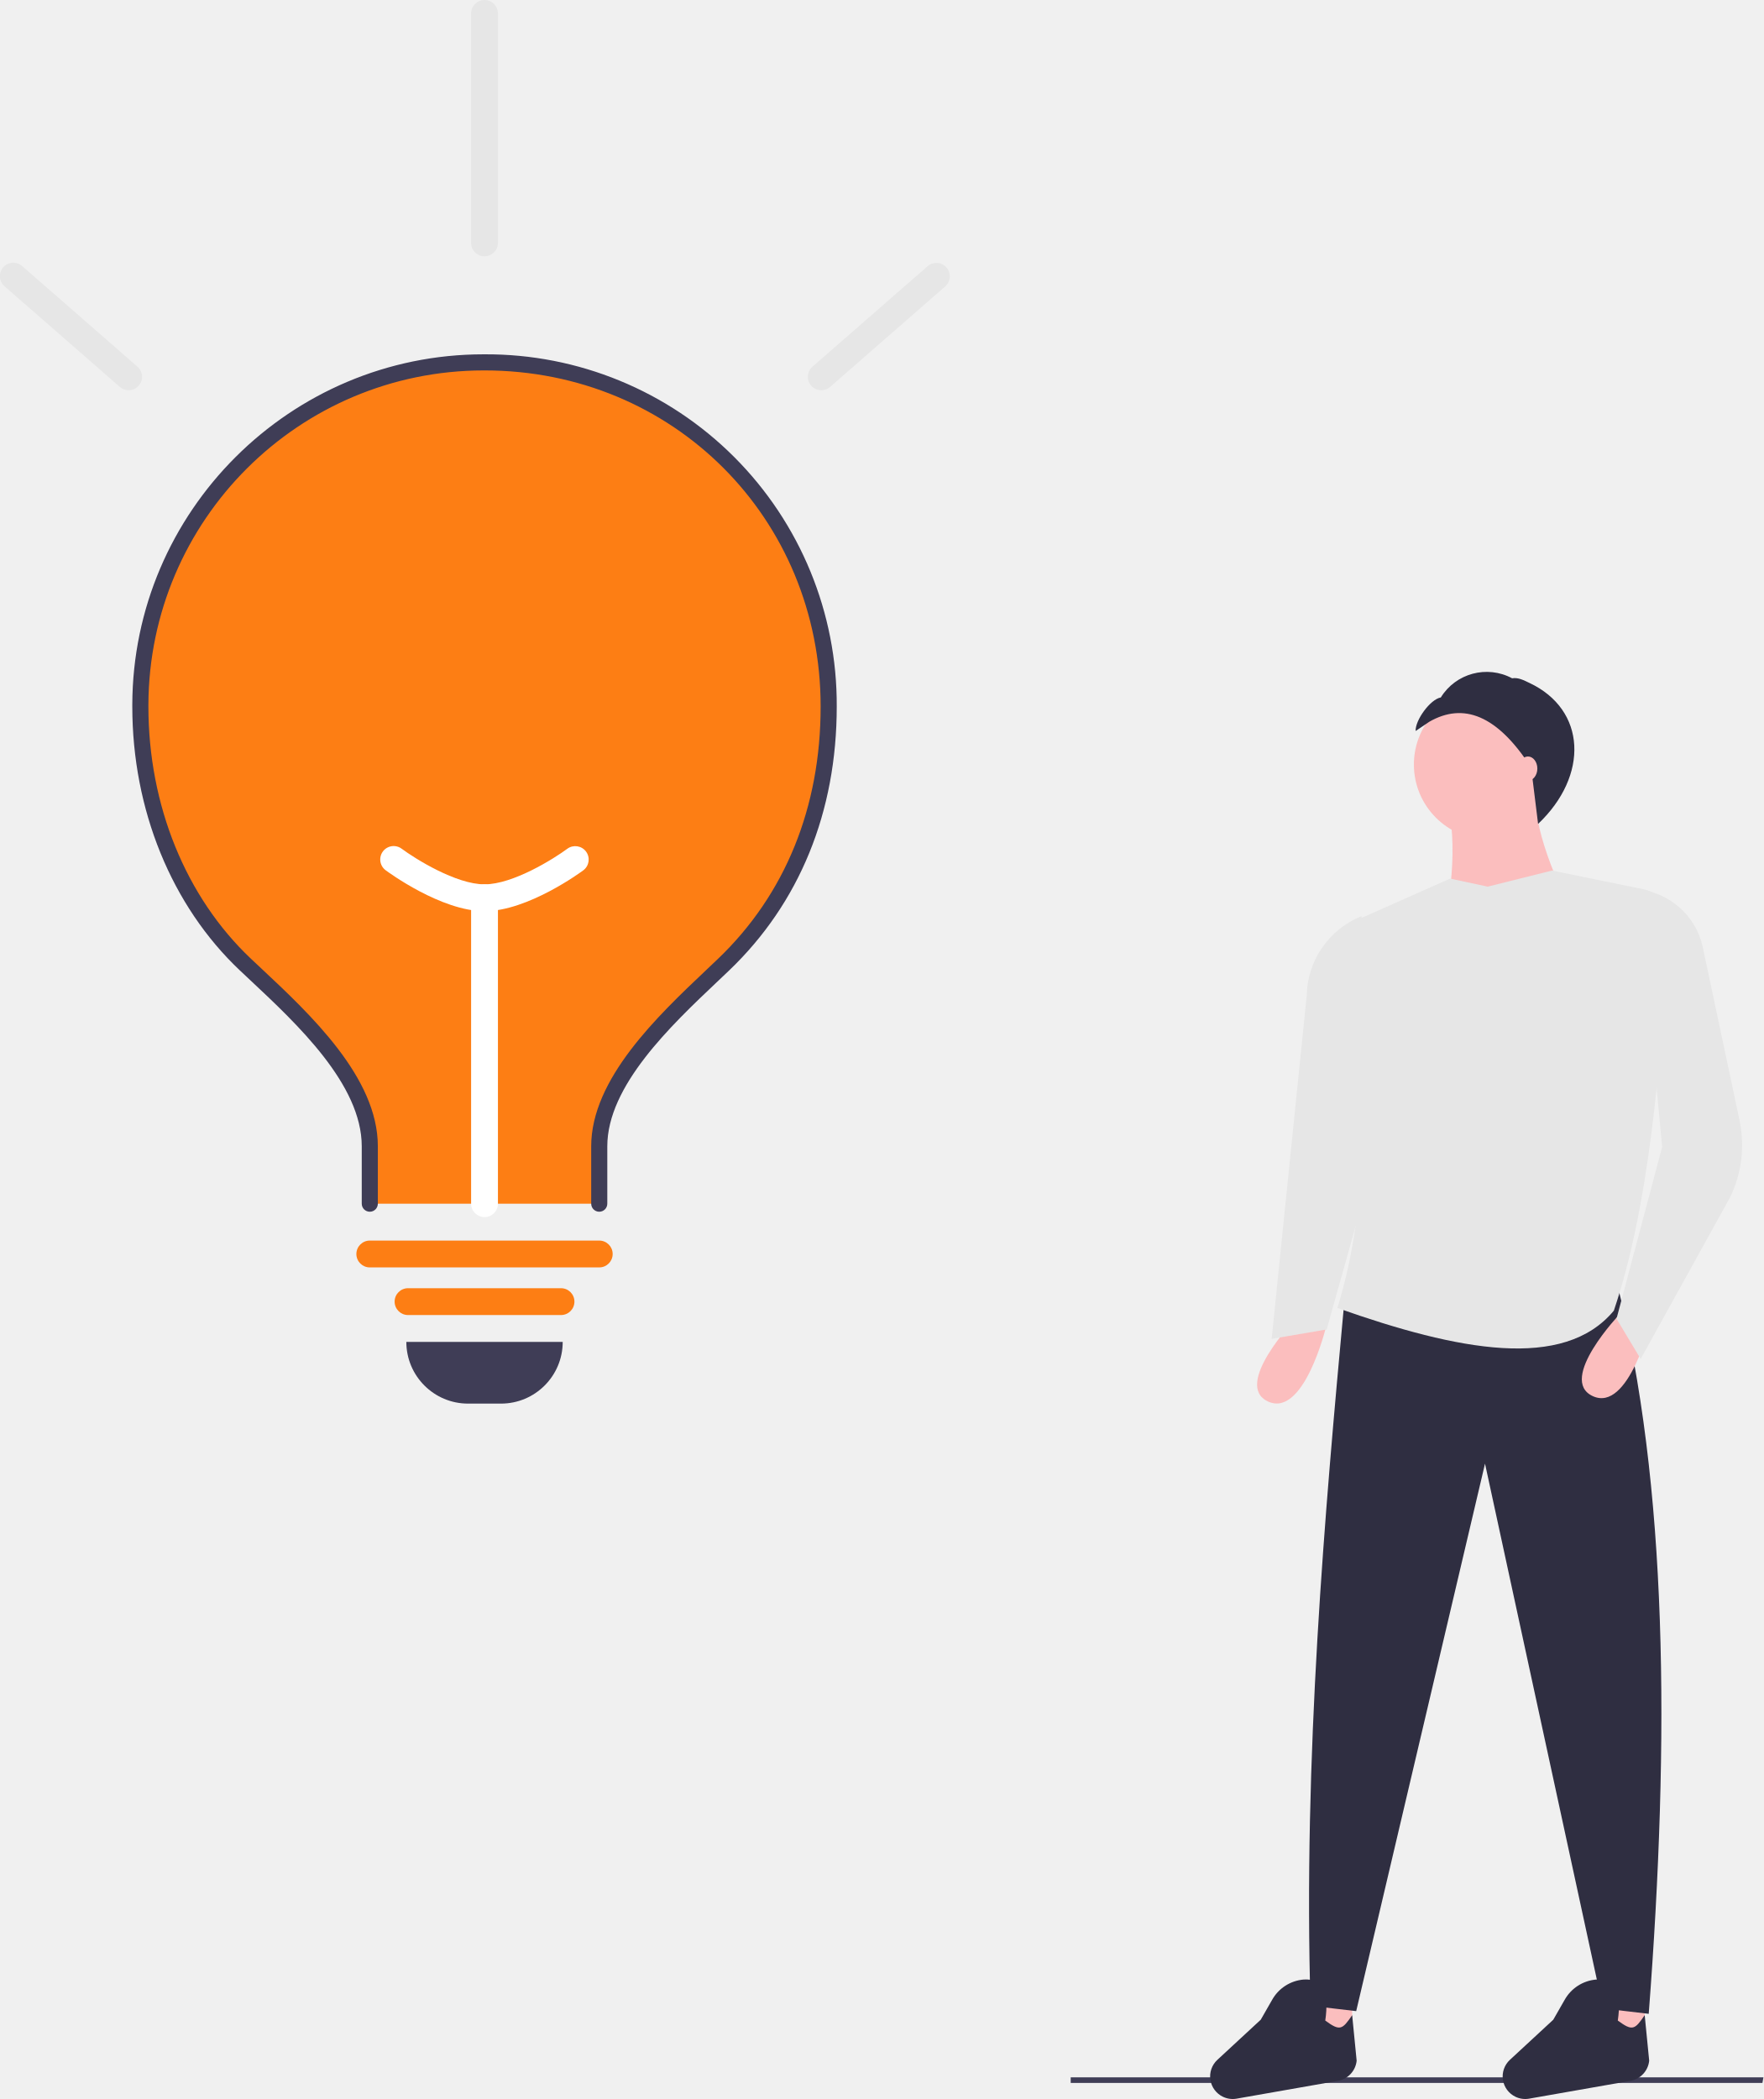
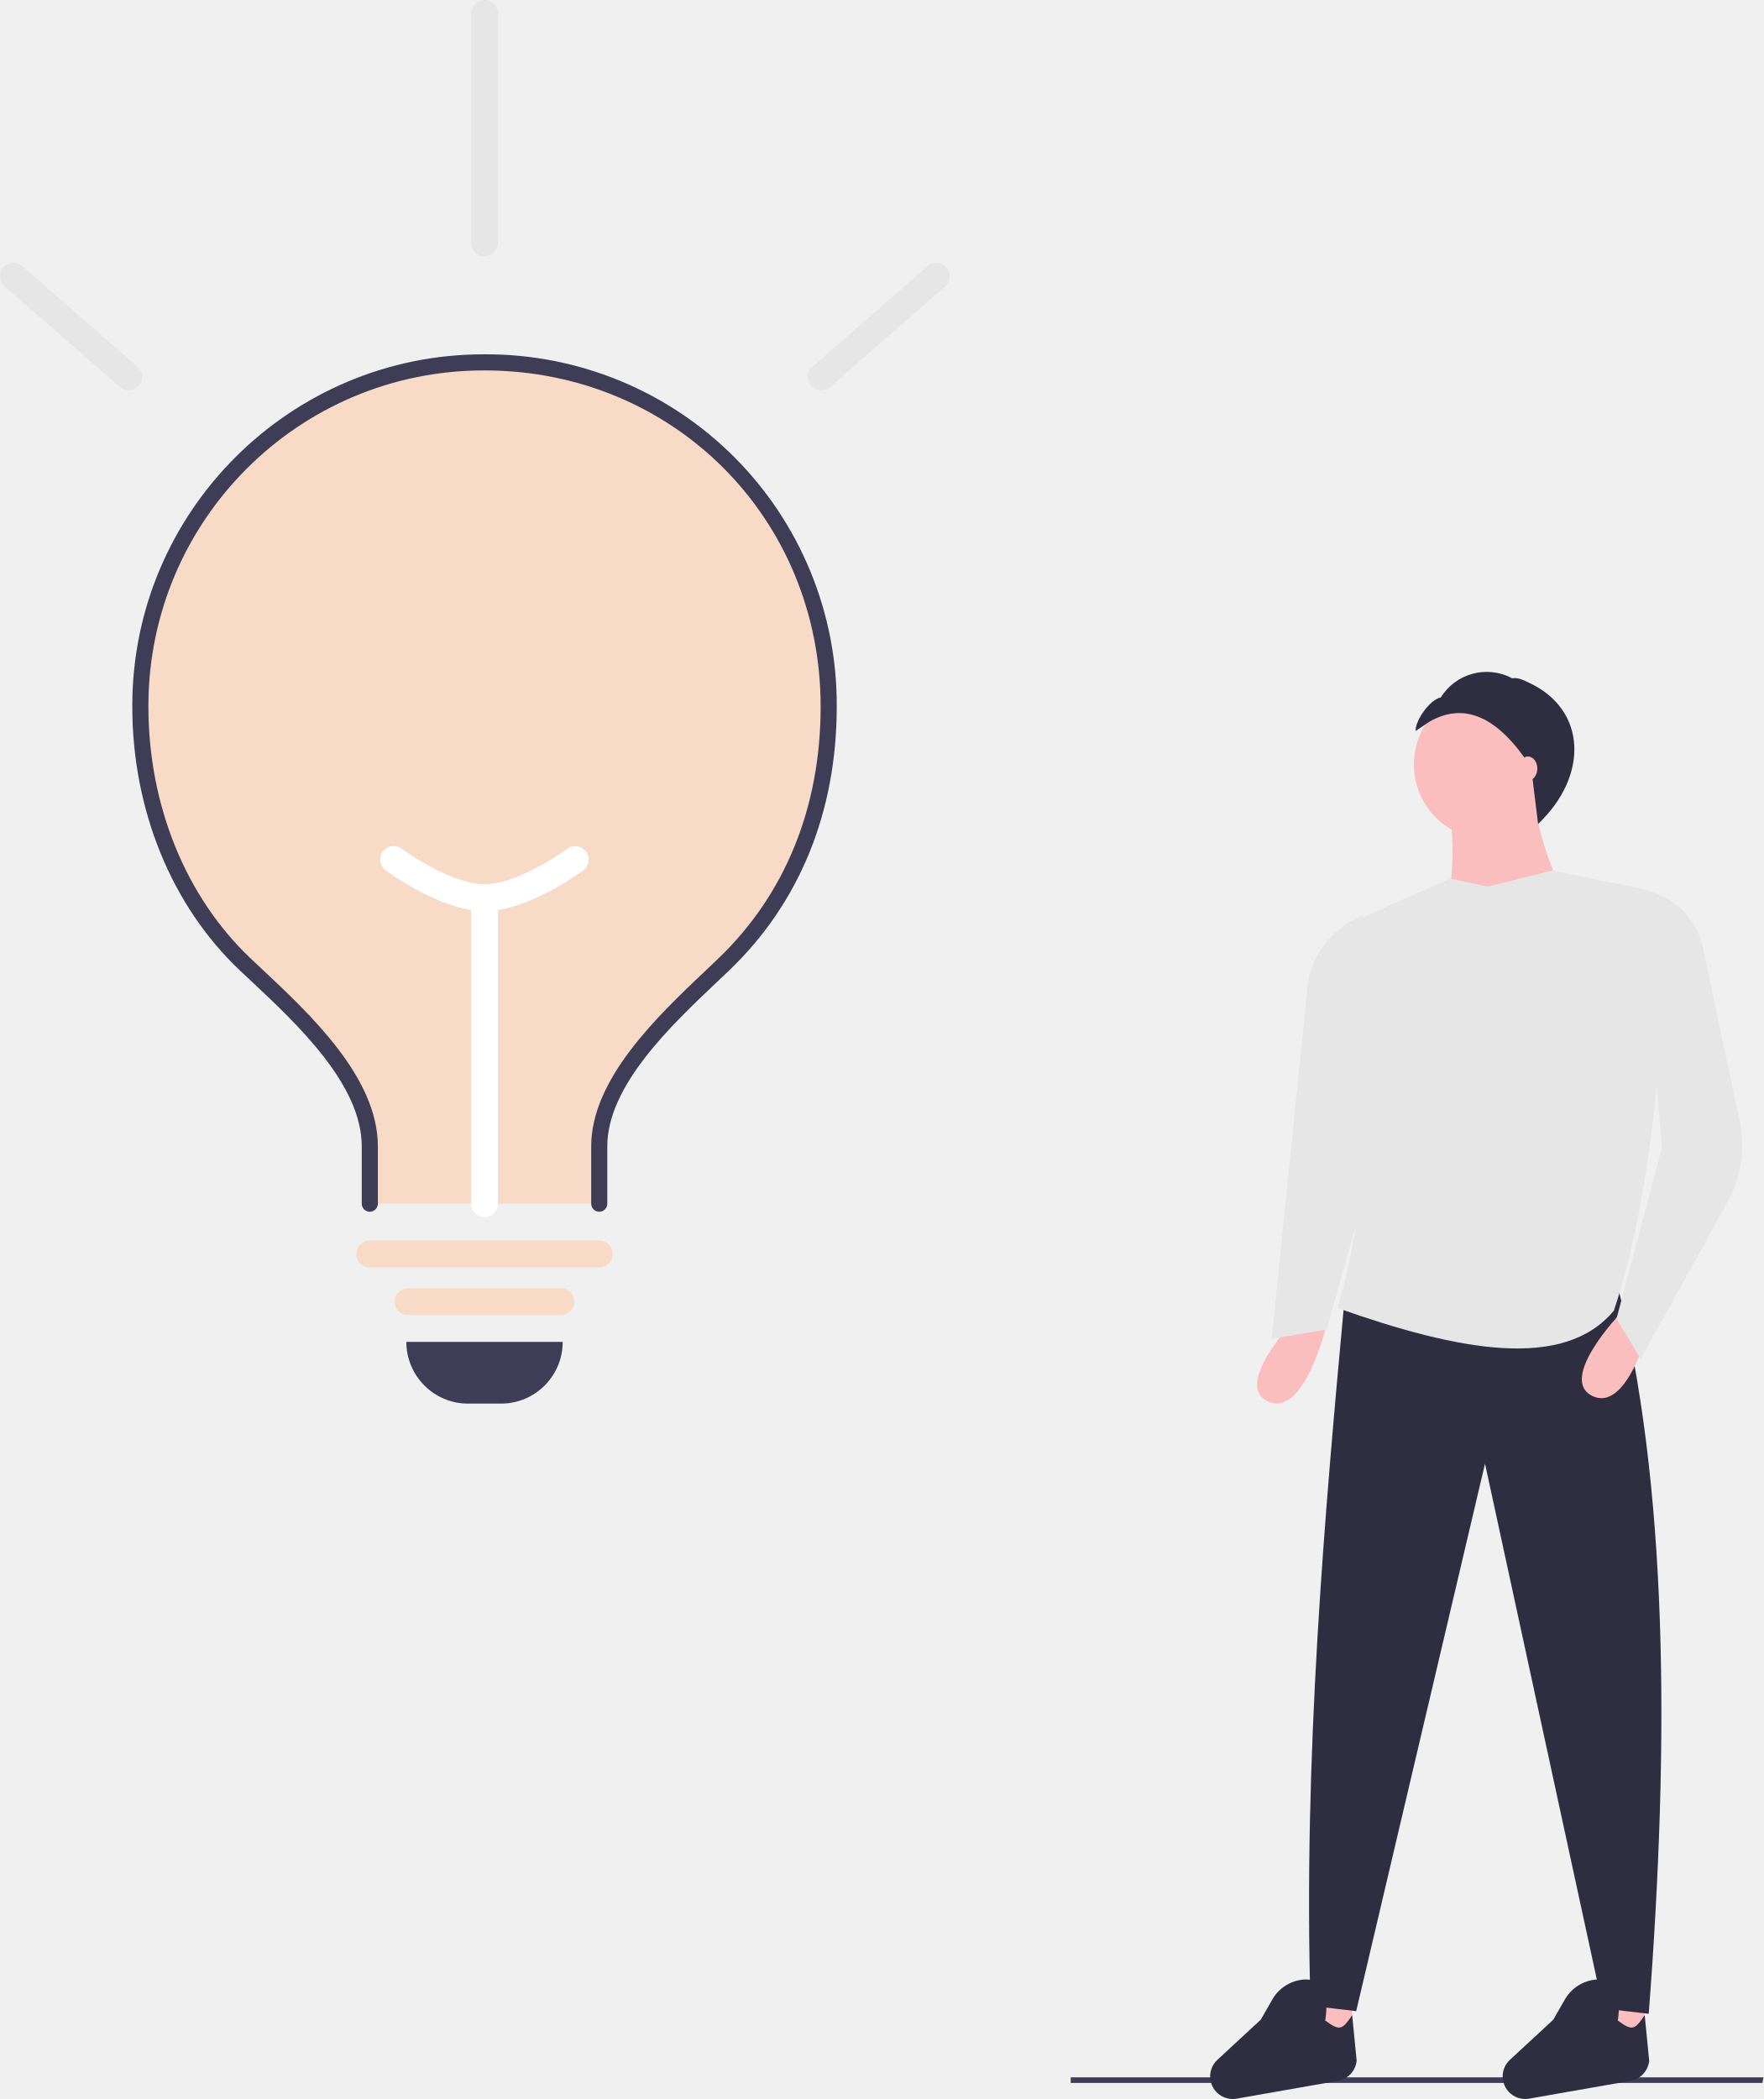
<svg xmlns="http://www.w3.org/2000/svg" id="af68f4ca-3b92-43b5-826f-d4785abba14f" data-name="Layer 1" width="657.075" height="782.11" viewBox="0 0 657.075 782.11">
  <polygon points="656.693 776.134 398.955 776.134 398.955 774.028 657.075 774.028 656.693 776.134" fill="#3f3d56" />
  <rect x="489.831" y="734.872" width="14" height="30" fill="#fbbebe" />
  <rect x="598.831" y="735.872" width="14" height="30" fill="#fbbebe" />
  <path d="M885.794,809.317l-17-2-44-203-48,204-17-2c-2.805-92.307,5.393-184.651,12.5-261.5l101.5-8.5C892.918,612.045,893.702,706.292,885.794,809.317Z" transform="translate(-271.4624 -58.94488)" fill="#2f2e41" />
  <path d="M875.238,548.327s-23.641,24.669-10.279,30.836,21.585-27.752,21.585-27.752Z" transform="translate(-271.4624 -58.94488)" fill="#fbbebe" />
  <path d="M754.238,550.327s-23.641,24.669-10.279,30.836,21.585-27.752,21.585-27.752Z" transform="translate(-271.4624 -58.94488)" fill="#fbbebe" />
  <circle cx="554.831" cy="284.872" r="28" fill="#fbbebe" />
  <path d="M858.794,402.317l-50,5c4.622-20.805,5.742-40.243,0-57h35C841.892,364.28,848.999,382.642,858.794,402.317Z" transform="translate(-271.4624 -58.94488)" fill="#fbbebe" />
  <path d="M872.794,547.317c-18.683,22.473-57.943,14.96-103-1,12.785-41.733,10.803-85.763-.686-131.271a10.701,10.701,0,0,1,5.999-12.424l36.687-16.305,14,3,24-6,34.068,6.968a11.826,11.826,0,0,1,9.439,12.184C890.452,458.327,885.411,510.02,872.794,547.317Z" transform="translate(-271.4624 -58.94488)" fill="#e6e6e6" />
  <path d="M882.794,565.317l-9-15,17-64-9-96h0a27.506,27.506,0,0,1,24.171,21.662l13.654,64.367a44.594,44.594,0,0,1-3.511,28.737Z" transform="translate(-271.4624 -58.94488)" fill="#e6e6e6" />
  <path d="M765.794,554.317l-20.5,3.5,13.072-127.964a32.507,32.507,0,0,1,20.428-29.536h0l6.5,84.5Z" transform="translate(-271.4624 -58.94488)" fill="#e6e6e6" />
  <path d="M769.97,834.301,732.237,840.928a8.414,8.414,0,0,1-5.049-.679h0a8.414,8.414,0,0,1-2.121-13.784L741.231,811.51l4.214-7.364a14.886,14.886,0,0,1,11.748-7.6c7.206-.5,9.585,4.984,8.078,15.282,5.473,4.026,6.338,3.408,10.023-2.011l1.672,16.976A8.514,8.514,0,0,1,769.97,834.301Z" transform="translate(-271.4624 -58.94488)" fill="#2f2e41" />
  <path d="M878.97,834.301,841.237,840.928a8.414,8.414,0,0,1-5.049-.679h0a8.414,8.414,0,0,1-2.121-13.784L850.231,811.51l4.214-7.364a14.886,14.886,0,0,1,11.748-7.6c7.206-.5,9.585,4.984,8.078,15.282,5.473,4.026,6.338,3.408,10.023-2.011l1.672,16.976A8.514,8.514,0,0,1,878.97,834.301Z" transform="translate(-271.4624 -58.94488)" fill="#2f2e41" />
  <path d="M804.063,327.863c12.621-7.221,25.258-2.607,37.918,17.095l2.588,20.987c19-18,18.039-42.564-3.268-52.555-2.095-.982-4.125-2.099-6.404-1.705a20.075,20.075,0,0,0-26.574,7.139c-3.937.682-9.58,8.503-9.377,12.493Z" transform="translate(-271.4624 -58.94488)" fill="#2f2e41" />
  <ellipse cx="569.331" cy="286.372" rx="3.5" ry="4.5" fill="#fbbebe" />
  <path d="M151.405,500h58.267a0,0,0,0,1,0,0v0a23,23,0,0,1-23,23H174.405a23,23,0,0,1-23-23v0A0,0,0,0,1,151.405,500Z" fill="#3f3d56" />
-   <path d="M494.748,507.45V486.076c0-25.827,28.089-50.255,46.31-67.684,25.684-24.553,39.185-57.54,39.185-96.182a128.243,128.243,0,0,0-256.485-.713q-.001.357,0,.713c0,37.262,14.08,72.484,39.185,96.182,18.123,17.108,46.31,41.59,46.31,67.684v21.374" transform="translate(-271.4624 -58.94488)" fill="#fd7e14" />
+   <path d="M494.748,507.45V486.076c0-25.827,28.089-50.255,46.31-67.684,25.684-24.553,39.185-57.54,39.185-96.182a128.243,128.243,0,0,0-256.485-.713q-.001.357,0,.713c0,37.262,14.08,72.484,39.185,96.182,18.123,17.108,46.31,41.59,46.31,67.684v21.374" transform="translate(-271.4624 -58.94488)" fill="#f7dbc6" />
  <path d="M494.748,510.45a3,3,0,0,1-3-3v-21.374c0-25.125,24.779-48.58,42.873-65.706,1.501-1.422,2.961-2.804,4.363-4.145,25.029-23.928,38.259-56.437,38.259-94.014,0-70.23-55.013-125.243-125.242-125.243-.118-0-.236-0-.354-0A125.03,125.03,0,0,0,326.758,321.506v.699c0,36.802,13.939,71.063,38.245,94.007,1.231,1.163,2.51,2.36,3.823,3.589,18.327,17.159,43.427,40.658,43.427,66.275v21.374a3,3,0,1,1-6,0v-21.374c0-23.015-24.002-45.486-41.528-61.896-1.319-1.234-2.604-2.438-3.841-3.605-25.5-24.072-40.126-59.924-40.126-98.364v-.72c.201-72.045,58.885-130.523,130.88-130.523.128,0,.243,0,.371 0A130.557,130.557,0,0,1,583.243,322.211c0,39.255-13.871,73.264-40.112,98.351-1.409,1.347-2.876,2.736-4.386,4.165-17.302,16.377-40.997,38.806-40.997,61.349v21.374A3,3,0,0,1,494.748,510.45Z" transform="translate(-271.4624 -58.94488)" fill="#3f3d56" />
-   <path d="M480.499,548.945H423.502a5,5,0,0,1,0-10H480.499a5,5,0,1,1,0,10Z" transform="translate(-271.4624 -58.94488)" fill="#fd7e14" />
+   <path d="M480.499,548.945H423.502a5,5,0,0,1,0-10H480.499a5,5,0,1,1,0,10Z" transform="translate(-271.4624 -58.94488)" fill="#f7dbc6" />
  <path d="M319.399,204.351a4.98,4.98,0,0,1-3.286-1.233l-42.939-37.481a5,5,0,1,1,6.576-7.533l42.939,37.481a5,5,0,0,1-3.29,8.767Z" transform="translate(-271.4624 -58.94488)" fill="#e6e6e6" />
  <path d="M577.478,204.351a5,5,0,0,1-3.29-8.767l42.938-37.481a5,5,0,0,1,6.576,7.533L580.764,203.117A4.98,4.98,0,0,1,577.478,204.351Z" transform="translate(-271.4624 -58.94488)" fill="#e6e6e6" />
-   <path d="M494.748,531.198H409.253a5,5,0,0,1,0-10h85.495a5,5,0,1,1,0,10Z" transform="translate(-271.4624 -58.94488)" fill="#fd7e14" />
+   <path d="M494.748,531.198H409.253a5,5,0,0,1,0-10h85.495a5,5,0,1,1,0,10Z" transform="translate(-271.4624 -58.94488)" fill="#f7dbc6" />
  <path d="M452.001,512.45a5,5,0,0,1-5-5V393.457a5,5,0,0,1,10,0V507.45A5,5,0,0,1,452.001,512.45Z" transform="translate(-271.4624 -58.94488)" fill="#fff" />
  <path d="M452.001,398.457c-16.155,0-35.99-14.615-36.826-15.237a5,5,0,1,1,5.969-8.023c4.969,3.687,20.205,13.261,30.857,13.261s25.888-9.574,30.86-13.263a5,5,0,0,1,5.966,8.025C487.991,383.841,468.156,398.457,452.001,398.457Z" transform="translate(-271.4624 -58.94488)" fill="#fff" />
  <path d="M452,154.44a5,5,0,0,1-5-5V63.945a5,5,0,0,1,10,0V149.44A5,5,0,0,1,452,154.44Z" transform="translate(-271.4624 -58.94488)" fill="#e6e6e6" />
</svg>
